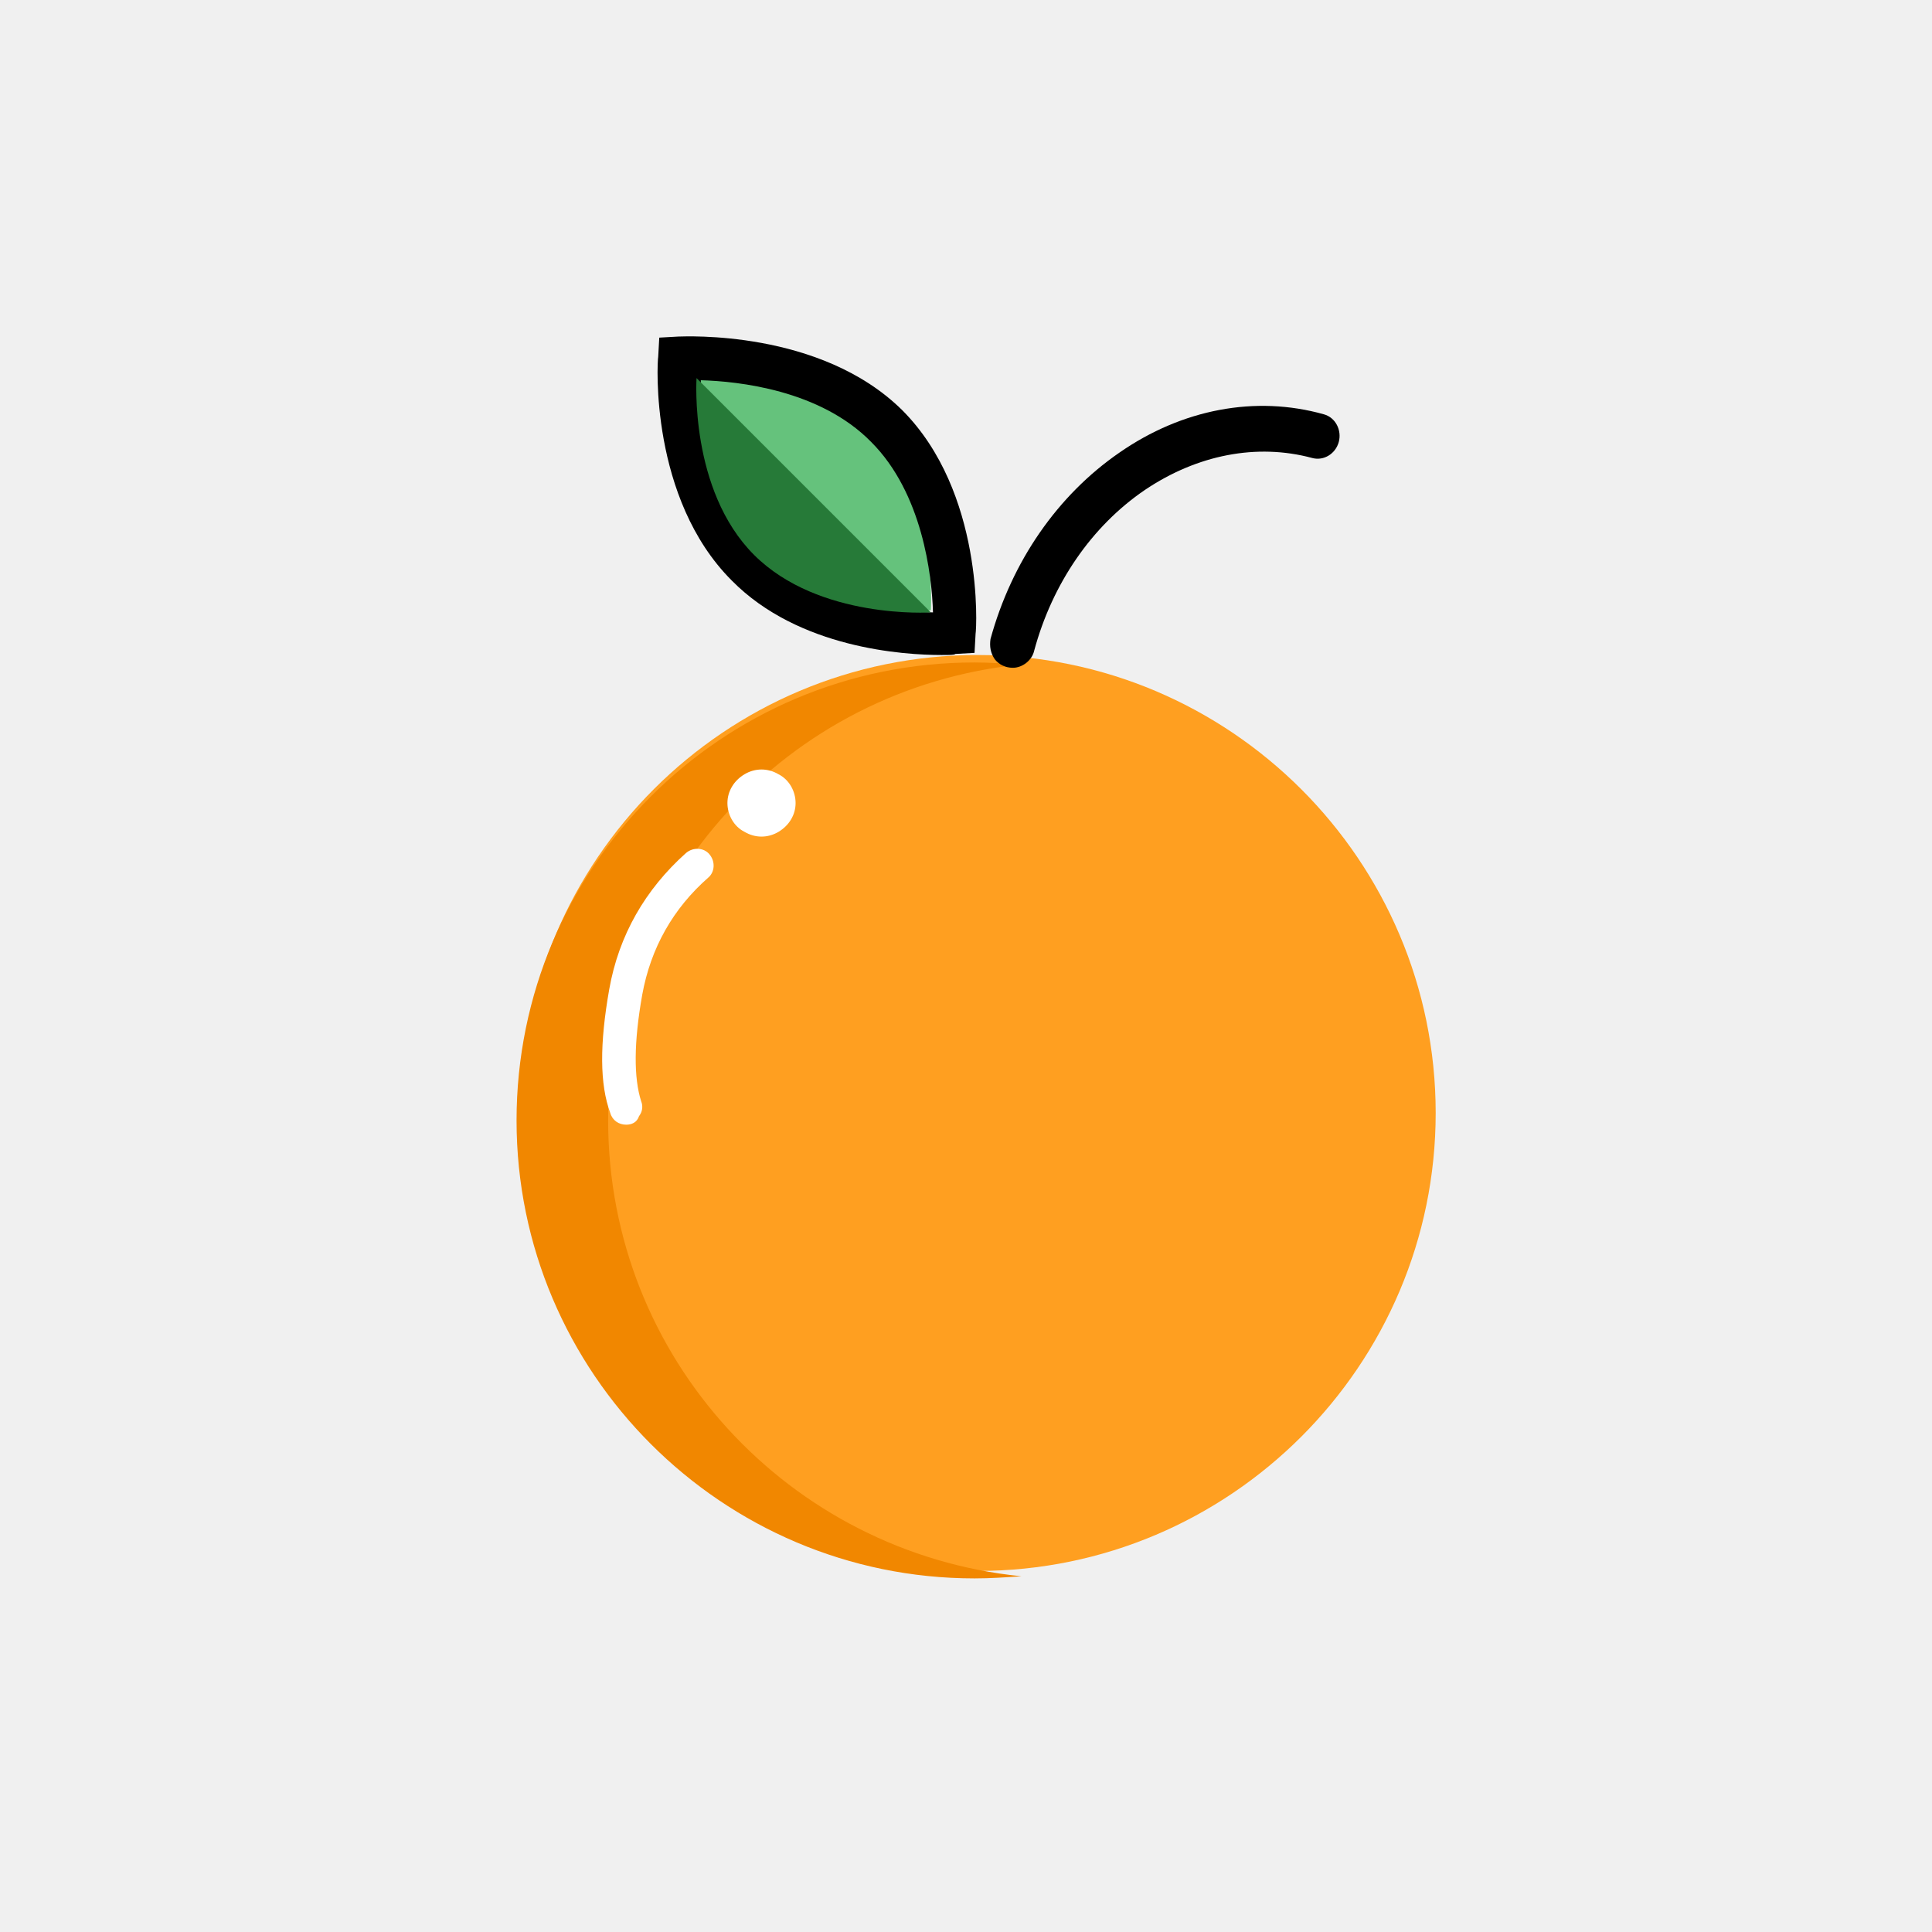
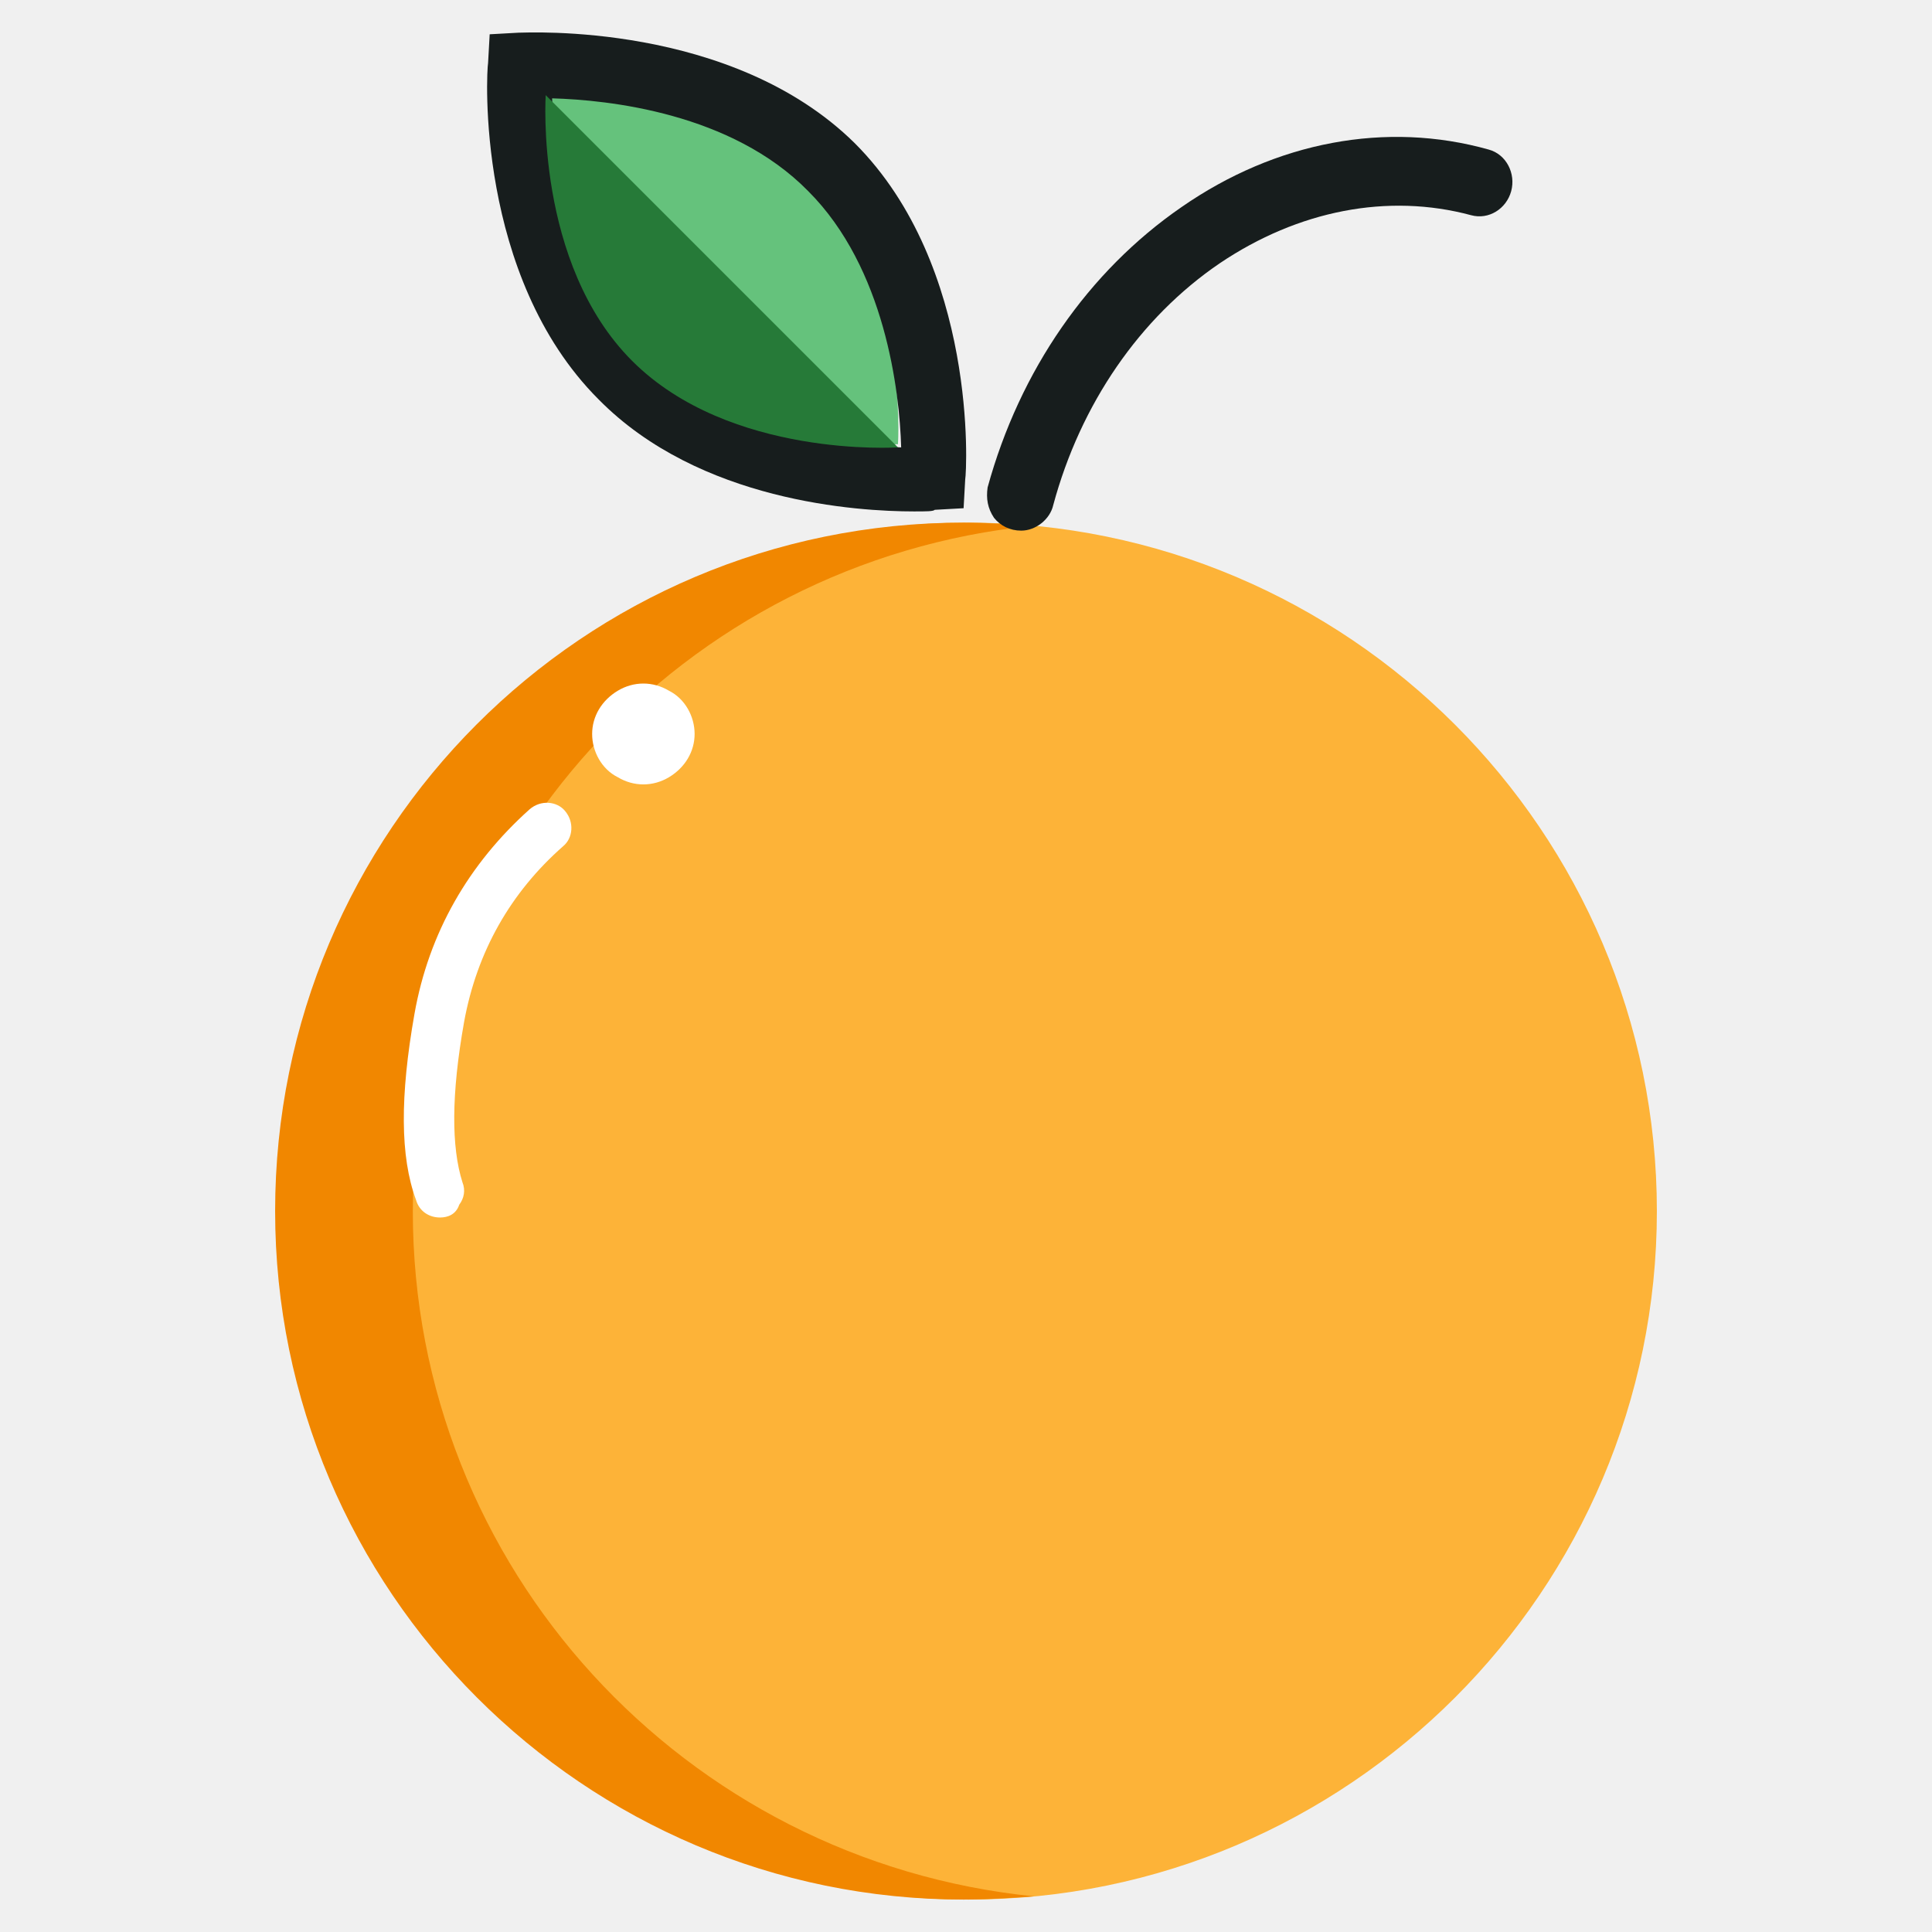
- <svg xmlns="http://www.w3.org/2000/svg" class="svg-icon" style="width: 1em; height: 1em;vertical-align: middle;fill: currentColor;overflow: hidden;" viewBox="0 0 1024 1024" version="1.1">
-   <path d="M275.475 589.901c0 134.351 108.948 242.734 242.734 242.734s242.734-108.948 242.734-242.734-108.948-242.734-242.734-242.734-242.734 108.384-242.734 242.734" fill="#FF9F20" />
-   <path d="M322.329 593.852c0-125.883 95.4-229.186 218.461-241.605-7.903-0.564-16.37-1.129-24.273-1.129-134.351 0-242.734 108.948-242.734 242.734s108.948 242.734 242.734 242.734c8.467 0 16.37-0.564 24.838-1.129-123.061-12.419-219.025-115.722-219.025-241.605" fill="#F18700" />
-   <path d="M462.889 229.751c34.434 34.434 30.483 93.707 30.483 93.707s-59.272 3.951-93.707-30.483c-34.434-34.434-30.483-93.707-30.483-93.707s59.272-3.951 93.707 30.483" fill="#65C27C" />
-   <path d="M499.017 347.166c-19.757 0-75.643-3.387-111.206-39.515-43.466-43.466-39.515-115.722-38.95-118.545l0.564-10.161 10.161-0.564c2.822 0 75.078-3.951 118.545 38.95 43.466 43.466 39.515 115.722 38.95 118.545l-0.564 10.161-10.161 0.564c-0.564 0.564-2.822 0.564-7.338 0.564M371.44 201.526c0.564 19.757 5.645 63.224 32.741 90.32 27.096 27.096 70.562 32.176 90.32 32.741-0.564-19.757-5.645-63.224-32.741-90.32-27.096-27.66-70.562-32.176-90.32-32.741" fill="" />
-   <path d="M385.552 425.632c0 6.209 3.387 12.419 9.032 15.241 5.645 3.387 12.419 3.387 18.064 0s9.032-9.032 9.032-15.241-3.387-12.419-9.032-15.241c-5.645-3.387-12.419-3.387-18.064 0s-9.032 9.032-9.032 15.241M331.925 596.11c-3.951 0-7.338-2.258-8.467-6.209-5.645-15.241-5.645-36.692-0.564-65.482s19.193-53.063 40.644-72.256c3.951-3.387 9.596-2.822 12.419 0.564 3.387 3.951 2.822 9.596-0.564 12.419-18.628 16.37-30.483 37.257-34.999 62.095-4.516 25.402-4.516 44.031-0.564 56.45 1.129 2.822 0.564 5.645-1.129 7.903-1.129 3.387-3.951 4.516-6.774 4.516z" fill="#FFFFFF" />
-   <path d="M536.838 353.94c-3.951 0-7.338-1.693-9.596-4.516-2.258-3.387-2.822-6.774-2.258-10.725 11.29-41.208 35.563-76.207 68.304-98.787 33.305-23.144 72.256-30.483 108.384-20.322 6.209 1.693 9.596 8.467 7.903 14.677-1.693 6.209-7.903 10.161-14.112 8.467-29.354-7.903-60.966-1.693-88.626 16.935-28.225 19.193-49.111 49.676-58.708 85.239-1.129 5.08-6.209 9.032-11.29 9.032" fill="" />
-   <path d="M369.182 200.397s-3.951 59.272 30.483 93.707c34.434 34.434 93.707 30.483 93.707 30.483l-124.19-124.19z" fill="#267A38" />
+ <svg xmlns="http://www.w3.org/2000/svg" class="svg-icon" style="width: 1em; height: 1em;vertical-align: middle;fill: currentColor;overflow: hidden;" viewBox="0 0 1024 1024" version="1.1" id="svg7">
+   <defs id="defs7" />
+   <g id="g7" transform="matrix(1.50331,0,0,1.50331,-265.7567,-250.8341)">
+     <path d="m 275.475,593.852 c 0,134.351 108.948,242.734 242.734,242.734 133.786,0 242.734,-108.948 242.734,-242.734 0,-133.786 -108.948,-242.734 -242.734,-242.734 -133.786,0 -242.734,108.384 -242.734,242.734" fill="#ff9f20" id="path1" style="fill:#fdb338;fill-opacity:1" />
+     <path d="m 322.329,593.852 c 0,-125.883 95.4,-229.186 218.461,-241.605 -7.903,-0.565 -16.37,-1.129 -24.273,-1.129 -134.351,0 -242.734,108.948 -242.734,242.734 0,133.786 108.948,242.734 242.734,242.734 8.467,0 16.37,-0.565 24.838,-1.129 C 418.293,823.039 322.329,719.735 322.329,593.852" fill="#f18700" id="path2" />
+     <path d="m 462.889,229.751 c 34.434,34.434 30.483,93.707 30.483,93.707 0,0 -59.272,3.951 -93.707,-30.483 -34.434,-34.434 -30.483,-93.707 -30.483,-93.707 0,-1e-5 59.272,-3.951 93.707,30.483" fill="#65c27c" id="path3" />
+     <path d="m 499.017,347.166 c -19.757,0 -75.643,-3.387 -111.206,-39.515 -43.466,-43.466 -39.515,-115.722 -38.95,-118.545 l 0.565,-10.161 10.161,-0.565 c 2.822,0 75.078,-3.951 118.545,38.95 43.466,43.466 39.515,115.722 38.95,118.545 l -0.565,10.161 -10.161,0.565 c -0.565,0.564 -2.822,0.564 -7.338,0.564 M 371.44,201.526 c 0.565,19.757 5.645,63.224 32.741,90.32 27.096,27.096 70.562,32.176 90.32,32.741 -0.565,-19.757 -5.645,-63.224 -32.741,-90.32 -27.096,-27.66 -70.562,-32.176 -90.32,-32.741" fill="" id="path4" style="stroke:none;stroke-opacity:1;stroke-width:1;stroke-dasharray:none;fill:#171d1d;fill-opacity:1" />
+     <path d="m 385.552,425.632 c 0,6.209 3.387,12.419 9.032,15.241 5.645,3.387 12.419,3.387 18.064,0 5.645,-3.387 9.032,-9.032 9.032,-15.241 0,-6.209 -3.387,-12.419 -9.032,-15.241 -5.645,-3.387 -12.419,-3.387 -18.064,0 -5.645,3.387 -9.032,9.032 -9.032,15.241 m -53.627,170.478 c -3.951,0 -7.338,-2.258 -8.467,-6.209 -5.645,-15.241 -5.645,-36.692 -0.565,-65.482 5.08,-28.789 19.193,-53.063 40.644,-72.256 3.951,-3.387 9.596,-2.822 12.419,0.564 3.387,3.951 2.822,9.596 -0.565,12.419 -18.628,16.37 -30.483,37.257 -34.999,62.095 -4.516,25.402 -4.516,44.031 -0.565,56.45 1.129,2.822 0.565,5.645 -1.129,7.903 -1.129,3.387 -3.951,4.516 -6.774,4.516 z" fill="#ffffff" id="path5" />
+     <path d="m 536.838,353.94 c -3.951,0 -7.338,-1.693 -9.596,-4.516 -2.258,-3.387 -2.822,-6.774 -2.258,-10.725 11.29,-41.208 35.563,-76.207 68.304,-98.787 33.305,-23.144 72.256,-30.483 108.384,-20.322 6.209,1.693 9.596,8.467 7.903,14.677 -1.693,6.209 -7.903,10.161 -14.112,8.467 -29.354,-7.903 -60.966,-1.694 -88.626,16.935 -28.225,19.193 -49.111,49.676 -58.708,85.239 -1.129,5.08 -6.209,9.032 -11.29,9.032" fill="" id="path6" style="fill:#171d1d;fill-opacity:1" />
+     <path d="m 369.182,200.397 c 0,0 -3.951,59.272 30.483,93.707 34.434,34.434 93.707,30.483 93.707,30.483 z" fill="#267a38" id="path7" />
+   </g>
</svg>
